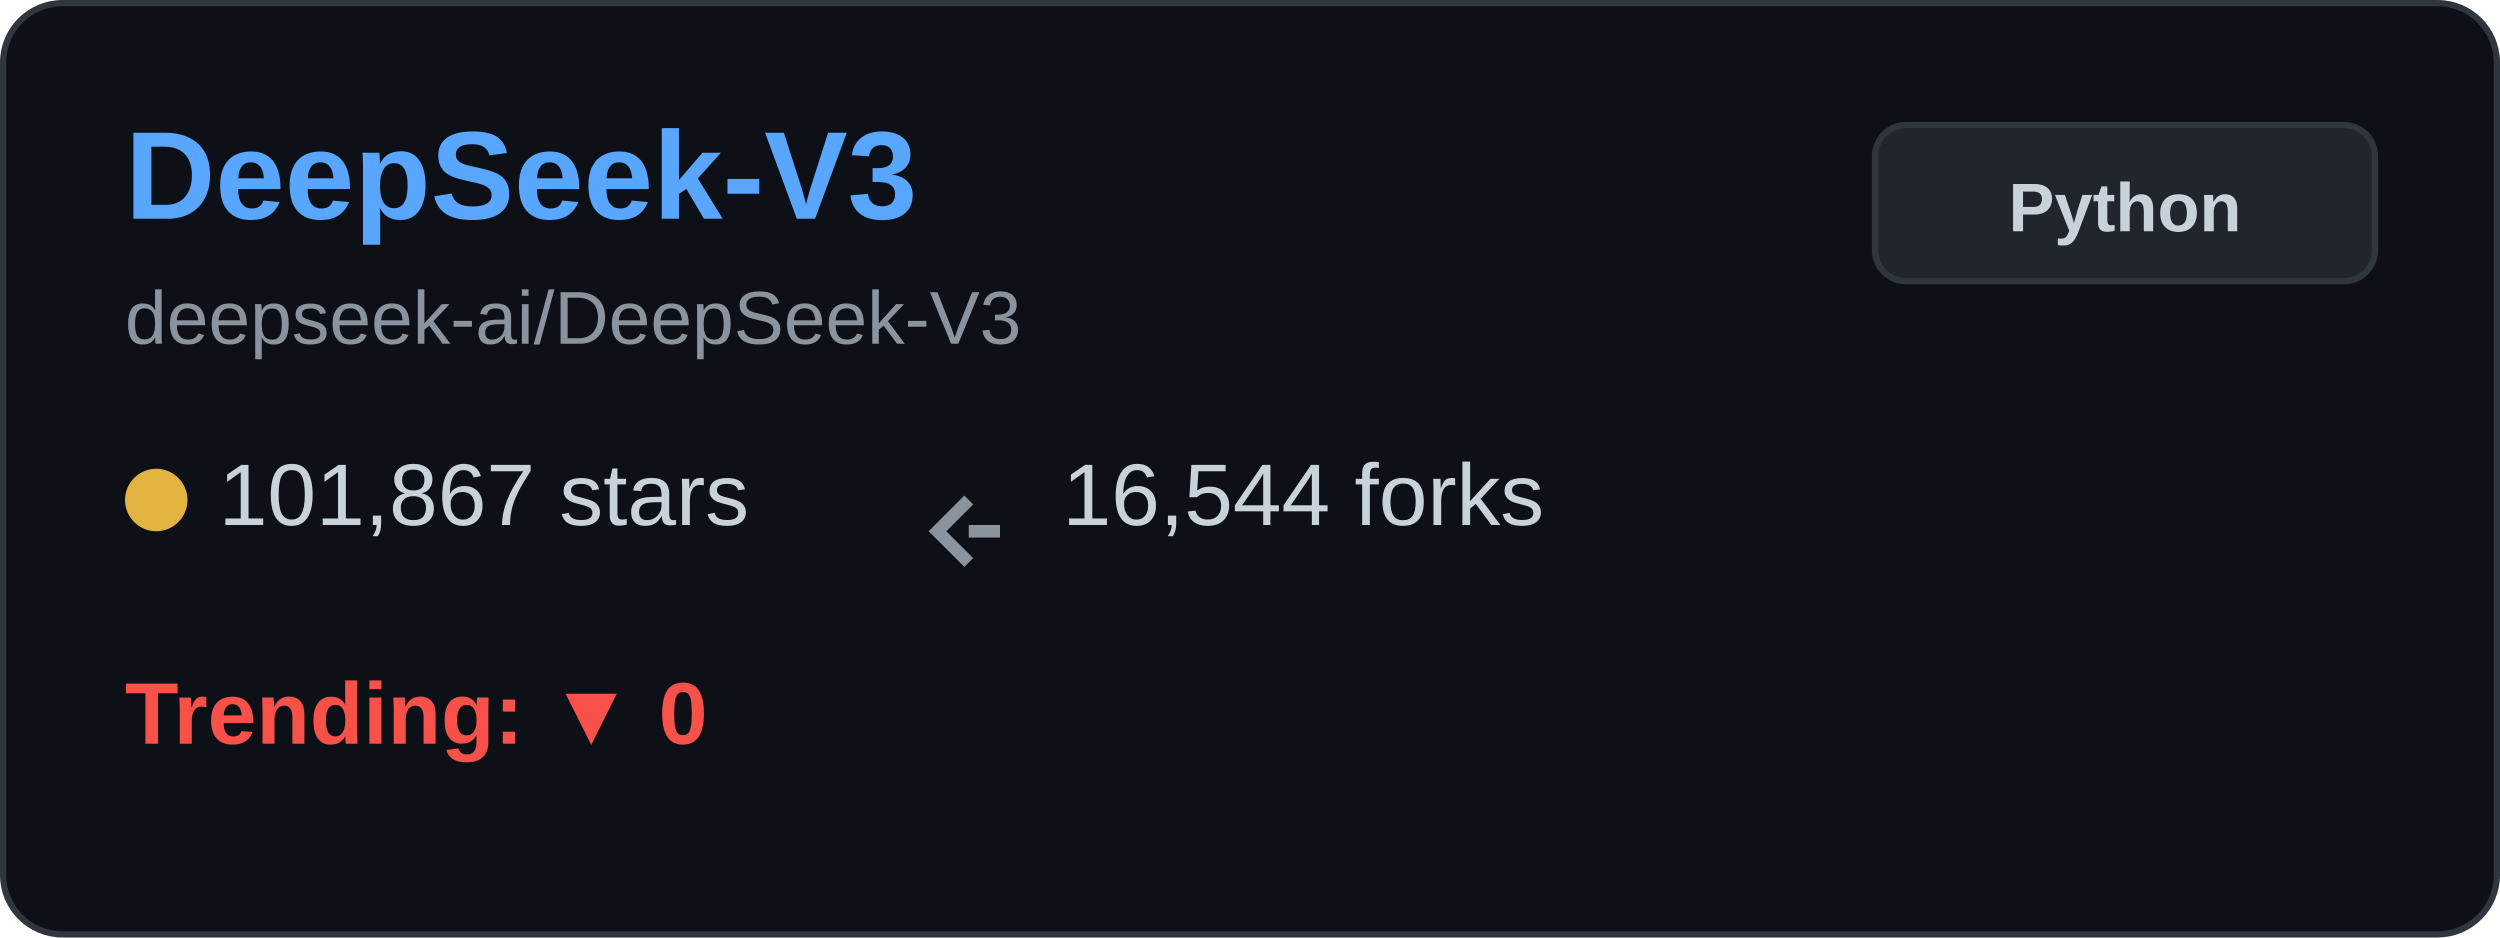
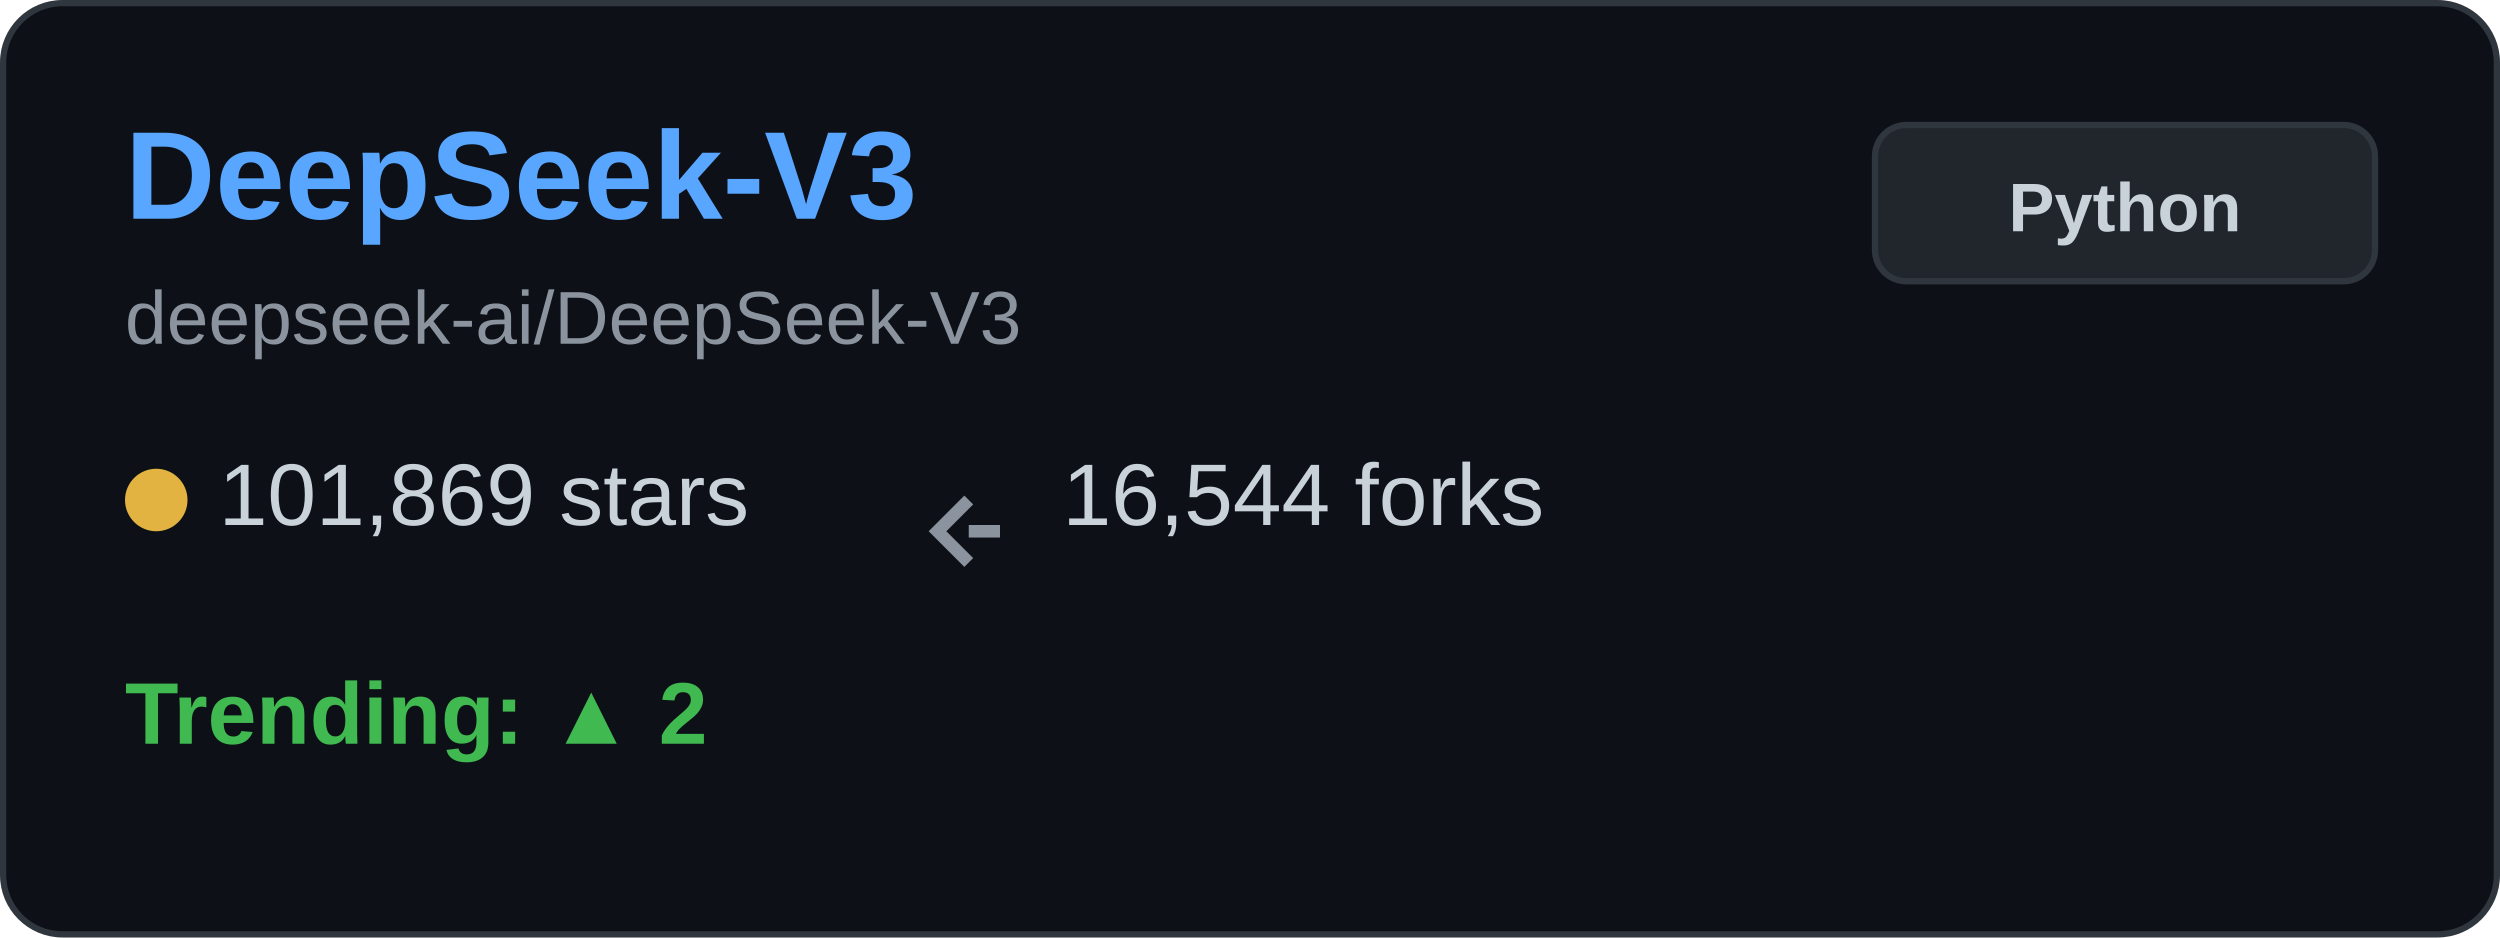
<svg xmlns="http://www.w3.org/2000/svg" width="400" height="150" viewBox="0 0 400 150" fill="none">
  <rect x="0.5" y="0.5" width="399" height="149" rx="9.5" fill="#0d1117" stroke="#30363d" />
  <text x="20" y="35" font-family="Arial, sans-serif" font-size="20" font-weight="bold" fill="#58a6ff">DeepSeek-V3</text>
  <text x="20" y="55" font-family="Arial, sans-serif" font-size="12" fill="#8b949e">deepseek-ai/DeepSeek-V3</text>
  <g transform="translate(20, 80)">
    <circle cx="5" cy="0" r="5" fill="#e3b341" />
-     <text x="15" y="4" font-family="Arial, sans-serif" font-size="14" fill="#c9d1d9">101,867 stars</text>
+     <text x="15" y="4" font-family="Arial, sans-serif" font-size="14" fill="#c9d1d9">101,869 stars</text>
  </g>
  <g transform="translate(150, 80)">
    <path d="M5 0 L0 5 L5 10 M5 5 L10 5" stroke="#8b949e" stroke-width="2" fill="none" />
    <text x="20" y="4" font-family="Arial, sans-serif" font-size="14" fill="#c9d1d9">16,544 forks</text>
  </g>
  <g transform="translate(20, 115)">
-     <text x="0" y="4" font-family="Arial, sans-serif" font-size="14" font-weight="bold" fill="#f85149">Trending: ▼ 0</text>
+     <text x="0" y="4" font-family="Arial, sans-serif" font-size="14" font-weight="bold" fill="#3fb950">Trending: ▲ 2</text>
  </g>
  <rect x="300" y="20" width="80" height="25" rx="5" fill="#21262d" stroke="#30363d" />
  <text x="340" y="37" font-family="Arial, sans-serif" font-size="11" font-weight="bold" fill="#c9d1d9" text-anchor="middle">Python</text>
</svg>
